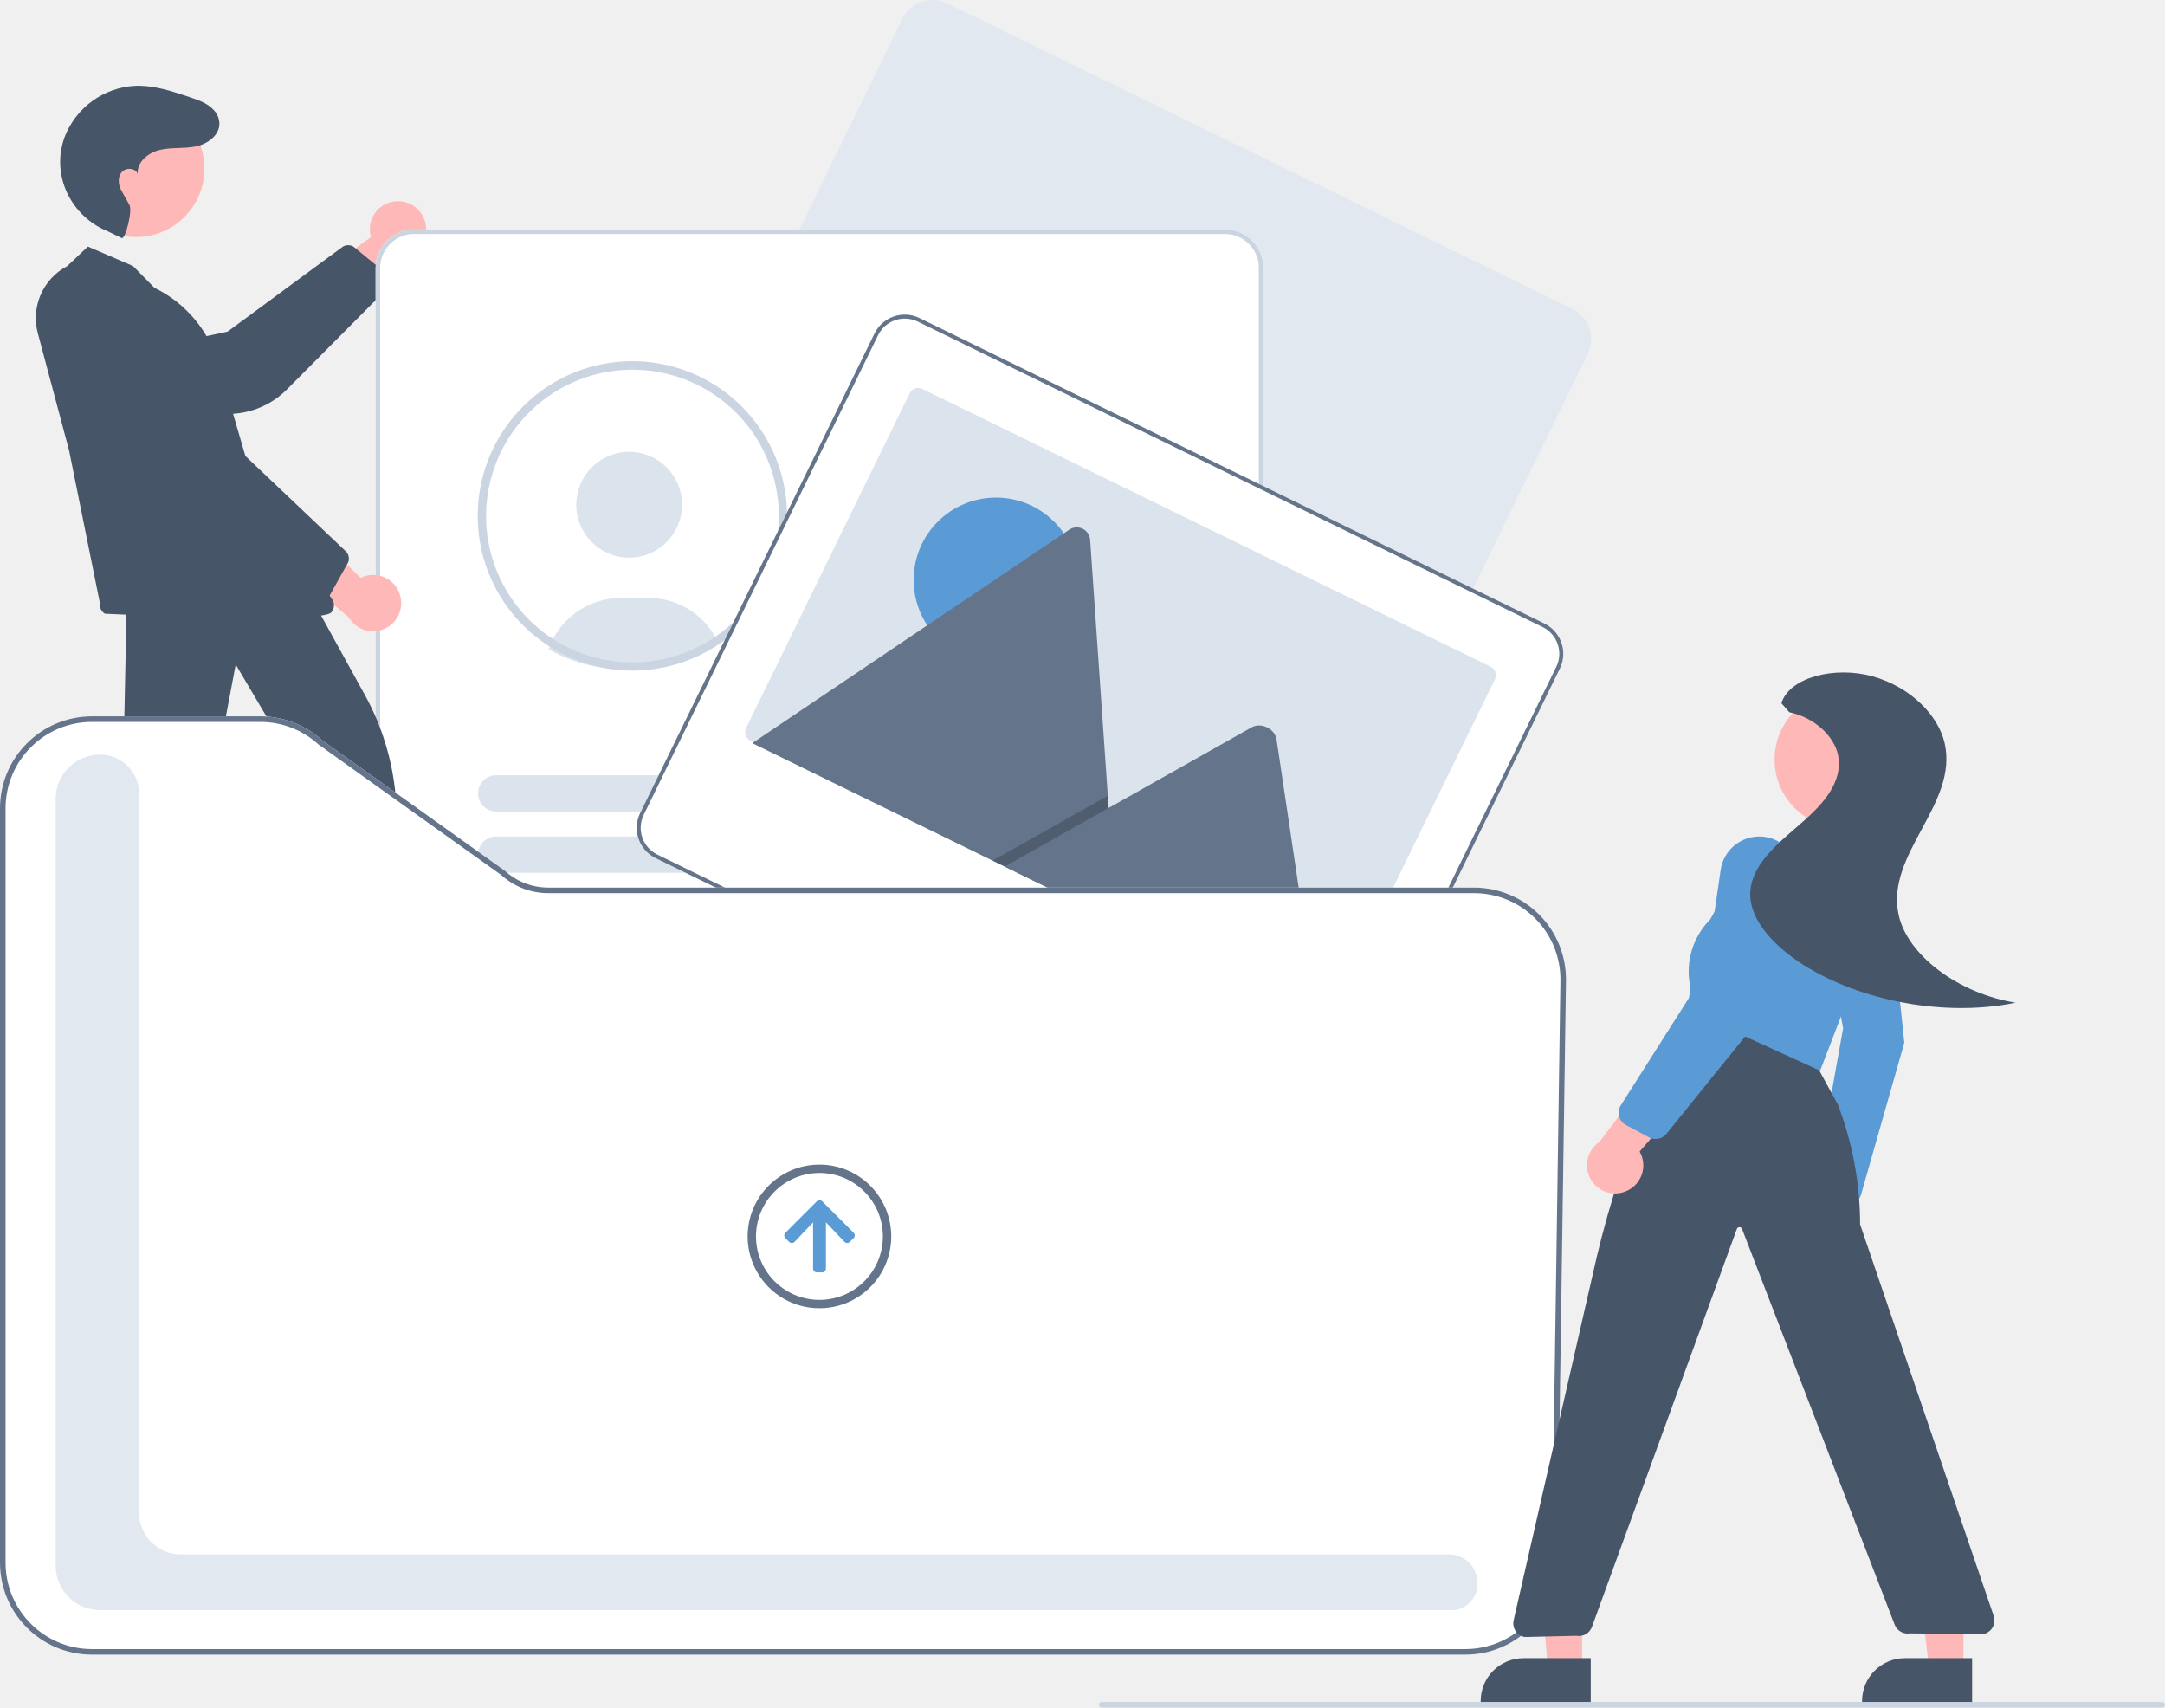
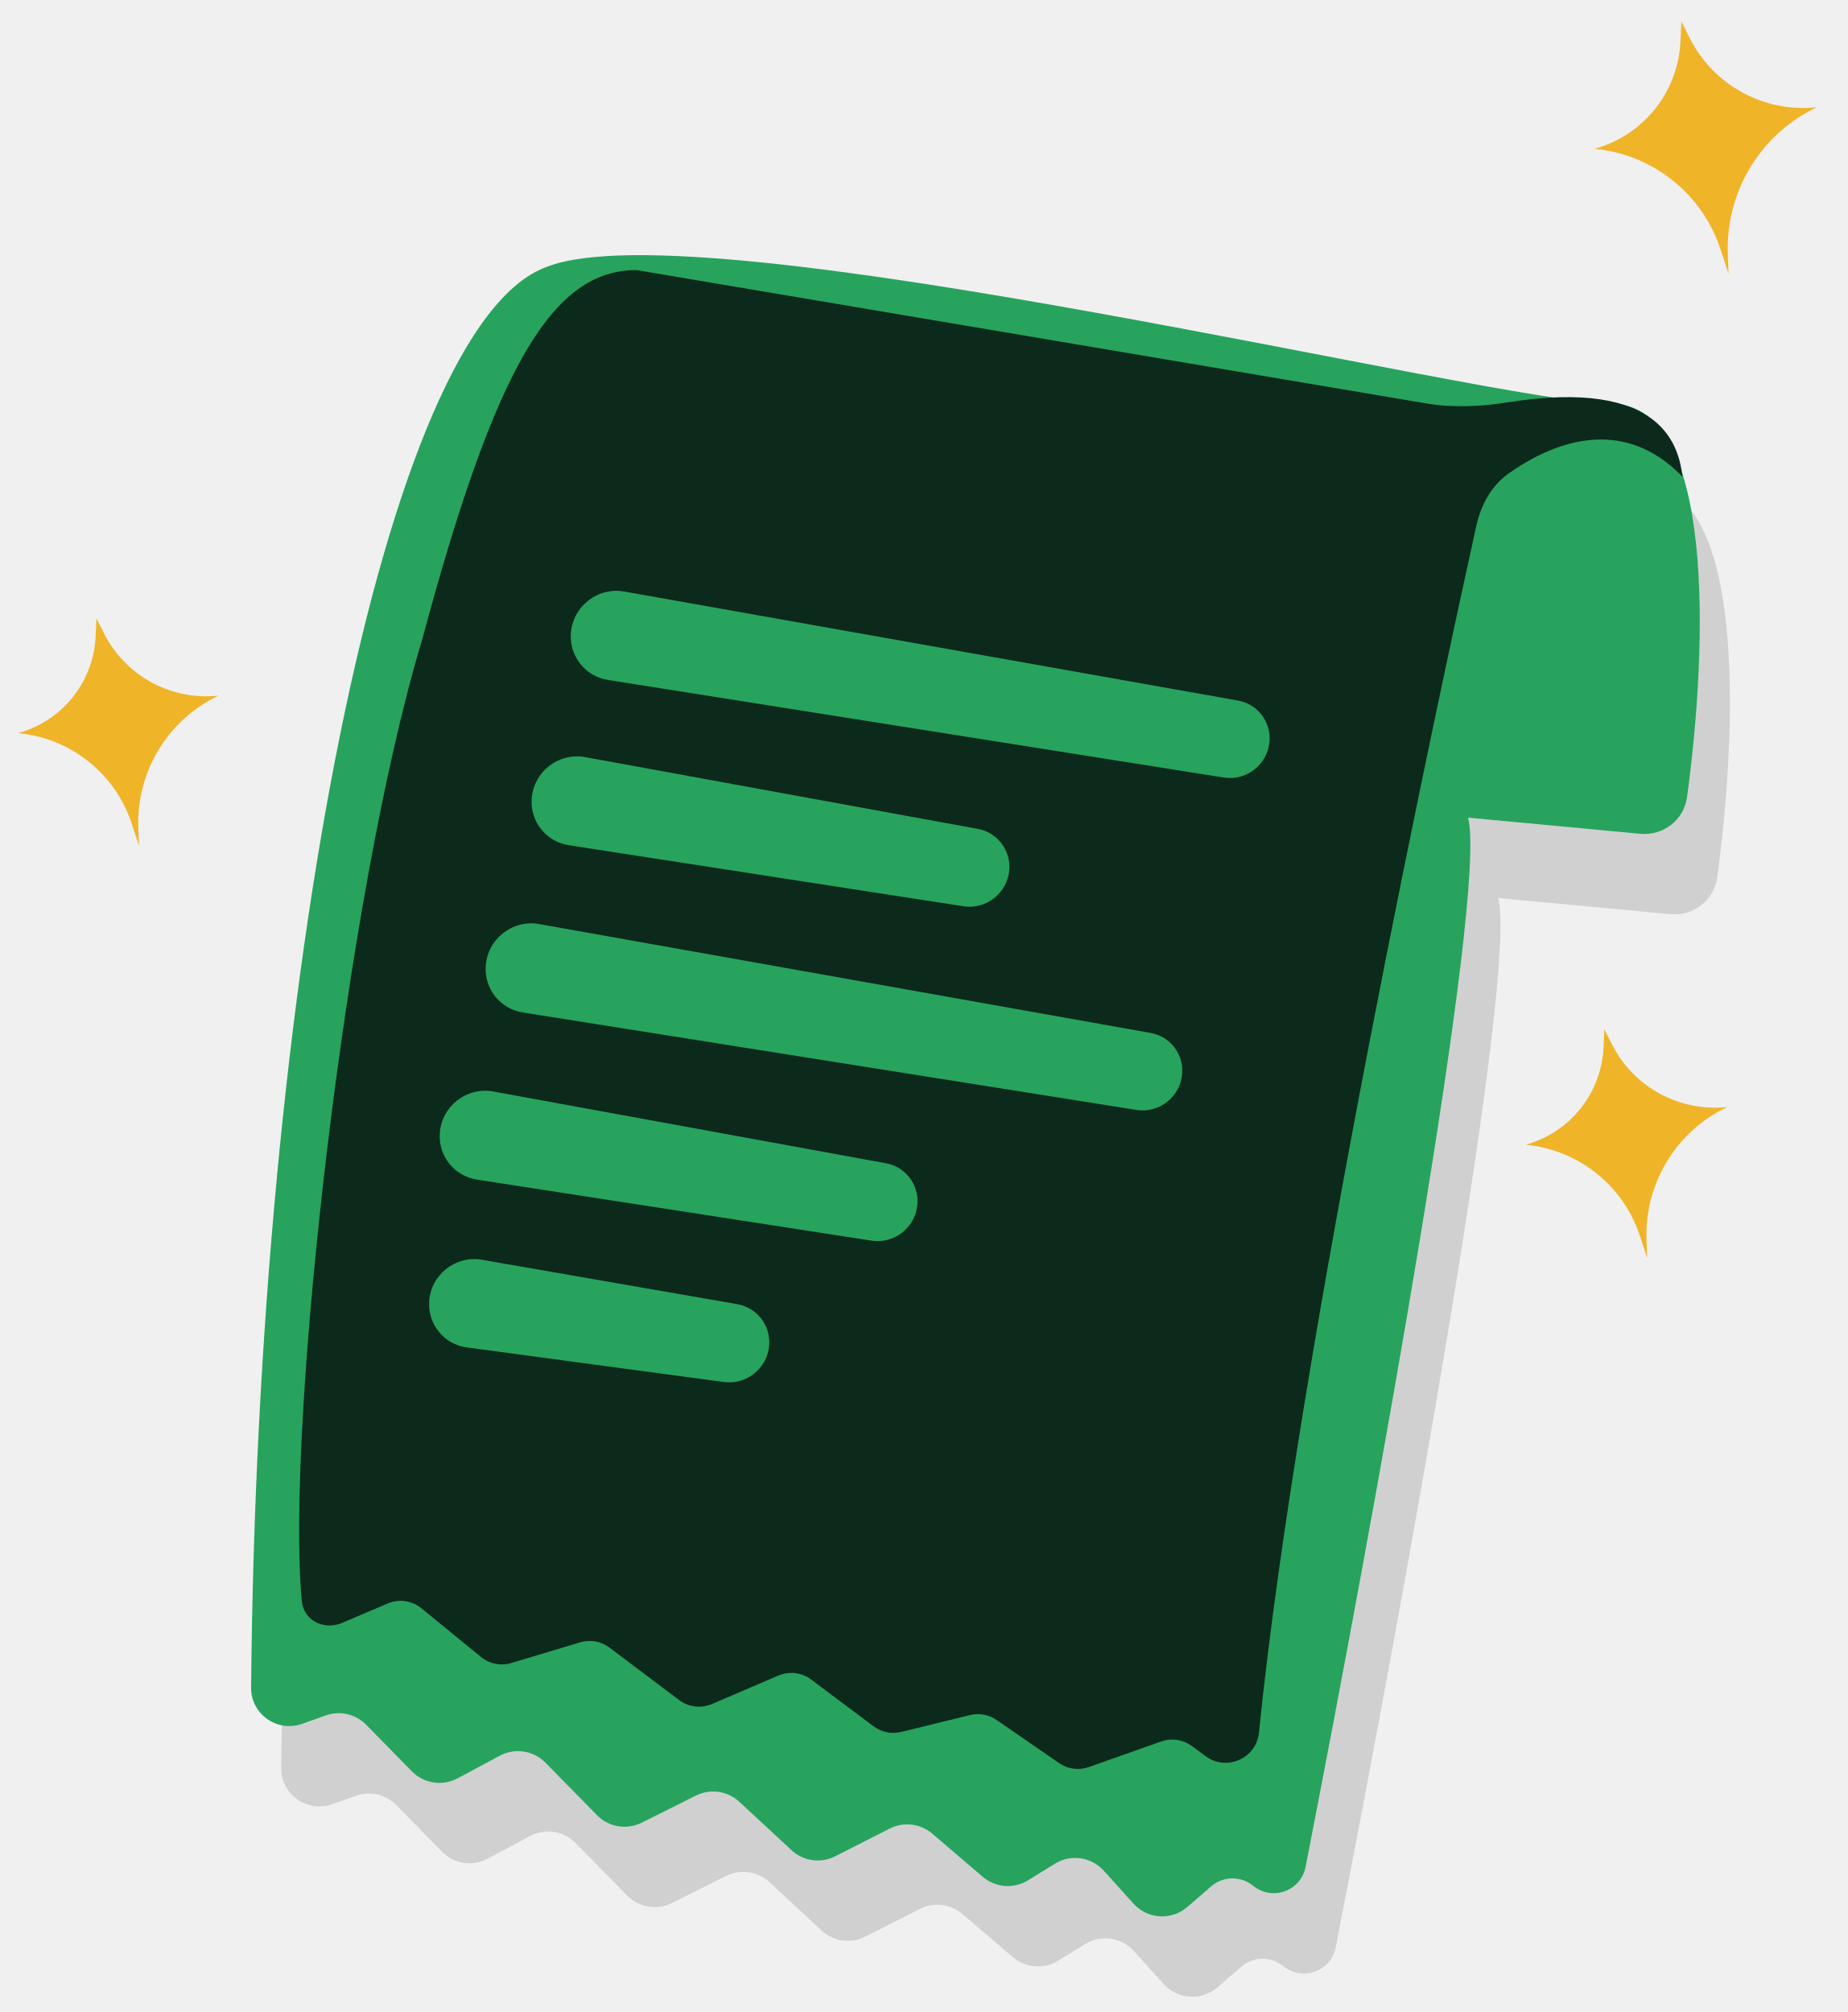
- <svg xmlns="http://www.w3.org/2000/svg" id="b340c189-66f3-4f05-9055-65c54b2ae483" data-name="Layer 1" width="777.697" height="613.285" viewBox="0 0 777.697 613.285">
-   <path d="M352.946,215.692a10.056,10.056,0,0,0-8.543,12.836l-29.075,20.776,17.331,6.669,24.953-20.752a10.11,10.11,0,0,0-4.666-19.53Z" transform="translate(-211.1516 -143.3574)" fill="#ffb8b8" />
-   <path d="M350.242,246.986l-36.064,36.287a29.896,29.896,0,0,1-18.419,8.63l-44.563,4.066a12.28,12.28,0,0,1-9.115-2.865,11.996,11.996,0,0,1,5.293-20.951l45.526-9.694,41.448-30.553a3.793,3.793,0,0,1,3.769.028l11.272,9.234a3.703,3.703,0,0,1,1.868,3.886A3.618,3.618,0,0,1,350.242,246.986Z" transform="translate(-211.1516 -143.3574)" fill="#475569" />
-   <path d="M782.628,266.487a12.132,12.132,0,0,0-6.718-12.199L551.469,144.591a12.1,12.1,0,0,0-16.186,5.551l-.004.008L451.099,322.384a12.121,12.121,0,0,0,5.56,16.19L681.1,448.271a12.121,12.121,0,0,0,16.19-5.56l84.18-172.234A12.012,12.012,0,0,0,782.628,266.487Z" transform="translate(-211.1516 -143.3574)" fill="#e2e8f0" />
-   <path d="M651.142,648.761H359.917a13.845,13.845,0,0,1-13.829-13.829V239.582a13.845,13.845,0,0,1,13.829-13.829H651.142a13.845,13.845,0,0,1,13.829,13.829v395.349A13.845,13.845,0,0,1,651.142,648.761Z" transform="translate(-211.1516 -143.3574)" fill="#fff" />
-   <circle cx="226.008" cy="181.285" r="19" fill="#dbe3ec" />
-   <path d="M408.201,376.572a54.431,54.431,0,0,0,8.399,3.871l.513.178A54.767,54.767,0,0,0,435.32,383.712c1.248,0,2.449-.043,3.572-.128a54.135,54.135,0,0,0,8.123-1.12c1.468-.321,2.932-.705,4.348-1.139.343-.101.66-.2,1.007-.309a55.183,55.183,0,0,0,16.052-8.318,24.805,24.805,0,0,0-1.279-2.149,27.425,27.425,0,0,0-22.983-12.406h-10a27.516,27.516,0,0,0-25.025,16.088A24.984,24.984,0,0,0,408.201,376.572Z" transform="translate(-211.1516 -143.3574)" fill="#dbe3ec" />
-   <path d="M443.607,381.991a3.618,3.618,0,0,0-1.78.625,53.17,53.17,0,0,0,7.971-1.106Z" transform="translate(-211.1516 -143.3574)" fill="#475569" />
-   <path d="M438.312,273.083a55.566,55.566,0,0,0-27.72,103.72,54.639,54.639,0,0,0,8.83,4.11l.52.18a55.258,55.258,0,0,0,18.37,3.12c1.21,0,2.42-.04,3.61-.13a54.65,54.65,0,0,0,8.19-1.13c1.51-.33,2.99-.72,4.39-1.15.34-.1.66-.2,1.01-.31a55.571,55.571,0,0,0-17.2-108.41Zm32.24,97.19a52.681,52.681,0,0,1-15.95,8.41c-.31.1-.63.2-.95.3-1.33.41-2.73.77-4.17,1.08a51.231,51.231,0,0,1-7.75,1.08c-1.13.08-2.28.12-3.42.12a52.544,52.544,0,0,1-17.39-2.95l-.49-.17a51.236,51.236,0,0,1-8.76-4.12,52.576,52.576,0,1,1,58.88-3.75Z" transform="translate(-211.1516 -143.3574)" fill="#cbd5e1" />
-   <path d="M364.676,494.922" transform="translate(-211.1516 -143.3574)" fill="#e2e8f0" />
-   <path d="M651.142,648.761H359.917a13.845,13.845,0,0,1-13.829-13.829V239.582a13.845,13.845,0,0,1,13.829-13.829H651.142a13.845,13.845,0,0,1,13.829,13.829v395.349A13.845,13.845,0,0,1,651.142,648.761ZM359.917,227.38A12.216,12.216,0,0,0,347.715,239.582v395.349a12.216,12.216,0,0,0,12.202,12.202H651.142a12.216,12.216,0,0,0,12.202-12.202V239.582a12.216,12.216,0,0,0-12.202-12.202Z" transform="translate(-211.1516 -143.3574)" fill="#cbd5e1" />
-   <path d="M594.764,328.433H512.358a6.519,6.519,0,1,1,0-13.039H594.764a6.519,6.519,0,1,1,0,13.039Z" transform="translate(-211.1516 -143.3574)" fill="#dbe3ec" />
-   <path d="M621.656,350.436H512.358a6.519,6.519,0,1,1,0-13.039h109.299a6.519,6.519,0,0,1,0,13.039Z" transform="translate(-211.1516 -143.3574)" fill="#dbe3ec" />
-   <path d="M594.644,434.825H389.403a6.519,6.519,0,1,1,0-13.039H594.644a6.519,6.519,0,1,1,0,13.039Z" transform="translate(-211.1516 -143.3574)" fill="#dbe3ec" />
-   <path d="M621.536,456.827H389.403a6.519,6.519,0,1,1,0-13.039H621.536a6.519,6.519,0,0,1,0,13.039Z" transform="translate(-211.1516 -143.3574)" fill="#dbe3ec" />
-   <path d="M594.644,507.398H389.403a6.519,6.519,0,1,1,0-13.039H594.644a6.519,6.519,0,1,1,0,13.039Z" transform="translate(-211.1516 -143.3574)" fill="#dbe3ec" />
-   <path d="M621.536,529.401H389.403a6.519,6.519,0,0,1,0-13.039H621.536a6.519,6.519,0,1,1,0,13.039Z" transform="translate(-211.1516 -143.3574)" fill="#dbe3ec" />
-   <path d="M594.644,579.971H389.403a6.519,6.519,0,0,1,0-13.039H594.644a6.519,6.519,0,1,1,0,13.039Z" transform="translate(-211.1516 -143.3574)" fill="#dbe3ec" />
-   <path d="M621.536,601.974H389.403a6.519,6.519,0,0,1,0-13.039H621.536a6.519,6.519,0,0,1,0,13.039Z" transform="translate(-211.1516 -143.3574)" fill="#dbe3ec" />
-   <path d="M772.628,379.487a12.132,12.132,0,0,0-6.718-12.199L541.469,257.591a12.1,12.1,0,0,0-16.186,5.551l-.004.008L441.099,435.384a12.121,12.121,0,0,0,5.56,16.19L671.1,561.271a12.121,12.121,0,0,0,16.19-5.56l84.18-172.234A12.012,12.012,0,0,0,772.628,379.487Z" transform="translate(-211.1516 -143.3574)" fill="#fff" />
-   <path d="M772.628,379.487a12.132,12.132,0,0,0-6.718-12.199L541.469,257.591a12.1,12.1,0,0,0-16.186,5.551l-.004.008L441.099,435.384a12.121,12.121,0,0,0,5.56,16.19L671.1,561.271a12.121,12.121,0,0,0,16.19-5.56l84.18-172.234A12.012,12.012,0,0,0,772.628,379.487ZM686.01,555.086a10.693,10.693,0,0,1-14.285,4.906L447.284,450.295a10.693,10.693,0,0,1-4.906-14.285l84.18-172.234a10.693,10.693,0,0,1,14.285-4.906L765.285,368.568a10.693,10.693,0,0,1,4.906,14.285Z" transform="translate(-211.1516 -143.3574)" fill="#64748b" />
-   <path d="M748.148,387.319,689.367,507.584a3.369,3.369,0,0,1-4.506,1.549l-0,0-204.16-99.784a2.839,2.839,0,0,1-.417-.246,3.367,3.367,0,0,1-1.131-4.262l58.78-120.265a3.369,3.369,0,0,1,4.506-1.549h0L746.6,382.811a3.369,3.369,0,0,1,1.549,4.506l0,0Z" transform="translate(-211.1516 -143.3574)" fill="#dbe3ec" />
-   <circle cx="357.759" cy="208.287" r="29.567" fill="#5b9bd5" />
-   <path d="M612.202,474.217,481.888,410.526a2.954,2.954,0,0,1-.468-.277l113.81-76.633a4.803,4.803,0,0,1,7.512,3.671l6.348,91.858.306,4.397Z" transform="translate(-211.1516 -143.3574)" fill="#64748b" />
-   <polygon points="401.05 330.86 356.558 309.114 393.905 288.064 396.594 286.548 397.938 285.789 398.244 290.185 401.05 330.86" opacity="0.2" style="isolation:isolate" />
-   <path d="M684.759,509.68,572.049,454.592l37.347-21.05,2.689-1.517L660.752,404.592c3.19-1.798,7.761.227,8.798,3.667a5.718,5.718,0,0,1,.16.711Z" transform="translate(-211.1516 -143.3574)" fill="#64748b" />
-   <polygon points="125.844 376.82 138.103 376.819 143.936 329.531 125.841 329.532 125.844 376.82" fill="#ffb8b8" />
-   <path d="M333.868,516.175l24.144-.001h.001a15.386,15.386,0,0,1,15.386,15.386v.5l-39.531.001Z" transform="translate(-211.1516 -143.3574)" fill="#475569" />
-   <polygon points="30.551 369.014 43.253 371.498 58.881 323.688 40.135 320.021 30.551 369.014" fill="#ffb8b8" />
-   <path d="M239.274,507.59l25.014,4.893.001 0a16.243,16.243,0,0,1,12.822,19.06l-.101.518L236.055,524.05Z" transform="translate(-211.1516 -143.3574)" fill="#475569" />
-   <path d="M354.832,357.056a10.056,10.056,0,0,0-14.136-6.159l-25.554-24.979L311.616,344.15l24.807,20.926a10.11,10.11,0,0,0,18.409-8.019Z" transform="translate(-211.1516 -143.3574)" fill="#ffb8b8" />
-   <circle cx="48.871" cy="60.566" r="24.561" fill="#ffb8b8" />
-   <path d="M254.865,228.86c1.305.571,3.977-9.827,2.78-11.907-1.78-3.093-1.675-3.071-2.857-5.117s-1.446-4.847.084-6.648,5.072-1.562,5.77.696c-.449-4.288,3.792-7.735,7.993-8.703s8.632-.367,12.857-1.229c4.902-1,10.003-5.11,8.047-10.501a7.593,7.593,0,0,0-1.481-2.434c-2.26-2.541-5.421-3.626-8.512-4.675-6.43-2.182-13.036-4.392-19.822-4.151a28.798,28.798,0,0,0-25.446,18.609,26.156,26.156,0,0,0-1.083,4.025c-2.329,12.524,4.944,24.878,16.756,29.647Z" transform="translate(-211.1516 -143.3574)" fill="#475569" />
-   <path d="M248.835,363.784a3.754,3.754,0,0,1-1.778-3.717l-11.083-54.901-11.234-42.135h0A21.074,21.074,0,0,1,235.291,238.94l7.427-7.027,16.202,6.98,7.699,7.828a44.027,44.027,0,0,1,22.993,27.261L301.961,316.237,330.478,358.664a3.773,3.773,0,0,1-.369,4.68C326.142,367.611,248.835,363.784,248.835,363.784Z" transform="translate(-211.1516 -143.3574)" fill="#475569" />
-   <path d="M323.548,359.884l-42.051-29.14A29.896,29.896,0,0,1,269.77,314.124L257.95,270.965a12.28,12.28,0,0,1,1.221-9.477,11.996,11.996,0,0,1,21.554,1.536l17.53,43.12,37.35,35.446a3.793,3.793,0,0,1,.634,3.716l-7.113,12.717a3.703,3.703,0,0,1-3.499,2.521A3.618,3.618,0,0,1,323.548,359.884Z" transform="translate(-211.1516 -143.3574)" fill="#475569" />
-   <path d="M236.188,505.053a3.744,3.744,0,0,1-.448-3.423l19.454-70.72,1.438-69.295,65.486-4.491.318-.021,19.724,35.749a91.977,91.977,0,0,1,11.1,36.235l6.5,71.23a3.716,3.716,0,0,1-3.251,4.064l-19.746,1.878a3.674,3.674,0,0,1-4.079-3.111l-8.018-72.383-28.85-48.745-9.684,51.318L266.071,504.207a3.719,3.719,0,0,1-3.458,2.426l-23.4.01A3.639,3.639,0,0,1,236.188,505.053Z" transform="translate(-211.1516 -143.3574)" fill="#475569" />
-   <path d="M737.616,737.643H244.152a33.037,33.037,0,0,1-33-33v-271a33.037,33.037,0,0,1,33-33h60.503a32.925,32.925,0,0,1,22.195,8.58l65.612,46.851a23.182,23.182,0,0,0,15.659,6.069H740.68A33,33,0,0,1,773.677,495.625l-3.064,209.5A33.138,33.138,0,0,1,737.616,737.643Z" transform="translate(-211.1516 -143.3574)" fill="#fff" />
-   <path d="M733.232,721.643H247.071a15.938,15.938,0,0,1-15.919-15.919V430.292A15.938,15.938,0,0,1,247.071,414.373a14.096,14.096,0,0,1,14.081,14.081v258.27A14.936,14.936,0,0,0,276.071,701.643H731.59a10.125,10.125,0,0,1,9.915,7.587,9.72,9.72,0,0,1-4.307,11.185A7.595,7.595,0,0,1,733.232,721.643Z" transform="translate(-211.1516 -143.3574)" fill="#e2e8f0" />
-   <path d="M494.576,589.37l-1.28-1.28a1.37,1.37,0,0,1-.064-1.936q.031-.033.064-.064l11.23-11.24a1.37,1.37,0,0,1,1.936-.064q.033.031.064.064l11.23,11.23a1.39,1.39,0,0,1,.035,1.965l-.035.035-1.28,1.28a1.39,1.39,0,0,1-1.965.035l-.035-.035-6.64-7v16.61a1.38,1.38,0,0,1-1.37,1.39l-.01 0h-1.85a1.39,1.39,0,0,1-1.39-1.39h0V582.38l-6.64,7a1.39,1.39,0,0,1-1.966.025Z" transform="translate(-211.1516 -143.3574)" fill="#5b9bd5" />
-   <path d="M505.506,564.64a22.79,22.79,0,1,1-22.79,22.79h0a22.81,22.81,0,0,1,22.79-22.79m0-3a25.79,25.79,0,1,0,25.79,25.79h0A25.79,25.79,0,0,0,505.506,561.64Z" transform="translate(-211.1516 -143.3574)" fill="#64748b" />
-   <path d="M737.616,737.643H244.152a33.037,33.037,0,0,1-33-33v-271a33.037,33.037,0,0,1,33-33h60.503a32.925,32.925,0,0,1,22.195,8.58l65.612,46.851a23.182,23.182,0,0,0,15.659,6.069H740.68A33,33,0,0,1,773.677,495.625l-3.064,209.5A33.138,33.138,0,0,1,737.616,737.643Zm-493.465-335a31.035,31.035,0,0,0-31,31v271a31.035,31.035,0,0,0,31,31h493.465a31.13,31.13,0,0,0,30.997-30.547l3.064-209.5a31,31,0,0,0-30.997-31.453H408.12a25.179,25.179,0,0,1-16.962-6.551l-65.611-46.851a30.931,30.931,0,0,0-20.892-8.098Z" transform="translate(-211.1516 -143.3574)" fill="#64748b" />
-   <polygon points="568.285 599.561 556.025 599.561 552.193 552.273 568.287 552.274 568.285 599.561" fill="#ffb8b8" />
-   <path d="M782.563,754.803l-39.531-.001v-.5a15.386,15.386,0,0,1,15.386-15.386h.001l24.144.001Z" transform="translate(-211.1516 -143.3574)" fill="#475569" />
-   <polygon points="705.285 599.561 693.025 599.561 687.193 552.273 705.287 552.274 705.285 599.561" fill="#ffb8b8" />
-   <path d="M919.563,754.803l-39.531-.001v-.5a15.386,15.386,0,0,1,15.386-15.386h.001l24.144.001Z" transform="translate(-211.1516 -143.3574)" fill="#475569" />
-   <path d="M876.125,596.733a11.291,11.291,0,0,0,.291-14.301,9.299,9.299,0,0,0-1.071-1.091l9.234-34.092-15.39,5.106-6.409,31.591a11.372,11.372,0,0,0,1.017,12.449A7.899,7.899,0,0,0,876.125,596.733Z" transform="translate(-211.1516 -143.3574)" fill="#ffb8b8" />
-   <path d="M875.533,575.762a3.909,3.909,0,0,1-.576-.043l-8.02-1.209a4.343,4.343,0,0,1-3.013-2.087,5.603,5.603,0,0,1-.703-3.873l10.005-55.882-6.786-35.901c-1.308-6.909,2.067-13.887,7.851-16.232a10.728,10.728,0,0,1,10.493,1.344,14.317,14.317,0,0,1,5.621,10.208l4.802,45.776-.057.199L879.695,572.311A4.476,4.476,0,0,1,875.533,575.762Z" transform="translate(-211.1516 -143.3574)" fill="#5b9bd5" />
-   <circle cx="662.013" cy="272.831" r="24.561" fill="#ffb8b8" />
-   <path d="M860.59,530.359a4.971,4.971,0,0,1-1.789-.333l-38.821-14.932a4.983,4.983,0,0,1-3.161-5.328l1.559-11.693a26.501,26.501,0,0,1,6.25-23.59l.945-1.04,11.485-20.944a12.26,12.26,0,0,1,16.731-4.808l20.282,11.334a12.238,12.238,0,0,1,5.65,6.825,37.406,37.406,0,0,1-.573,25.196L865.262,527.154A5.035,5.035,0,0,1,860.59,530.359Z" transform="translate(-211.1516 -143.3574)" fill="#5b9bd5" />
-   <path d="M758.852,731.308l-.053-.01a5.001,5.001,0,0,1-3.922-6.06l29.749-130.04a350.679,350.679,0,0,1,20.102-60.146l12.656-28.856,47.226,21.56,6.743,12.333a120.697,120.697,0,0,1,7.976,43.022l47.987,140.632a5,5,0,0,1-3.91,6.546l-26.269-.297a4.045,4.045,0,0,1-.751.063,4.967,4.967,0,0,1-4.621-3.135l-54.854-142.186a1.006,1.006,0,0,0-.962-.62.971.971,0,0,0-.903.657l-52.048,142.894a4.976,4.976,0,0,1-5.588,3.21Z" transform="translate(-211.1516 -143.3574)" fill="#475569" />
-   <path d="M794.765,571.392a10.056,10.056,0,0,0,5.365-14.456l23.523-26.901-18.399-2.509-19.517,25.93a10.11,10.11,0,0,0,9.028,17.935Z" transform="translate(-211.1516 -143.3574)" fill="#ffb8b8" />
-   <path d="M805.854,552.442a5.009,5.009,0,0,1-2.348-.586l-8.278-4.415a5.001,5.001,0,0,1-1.869-7.091l30.574-48.177,5.302-36.356a14.035,14.035,0,1,1,27.521,5.356l-10.946,44.811-36.063,44.604A4.984,4.984,0,0,1,805.854,552.442Z" transform="translate(-211.1516 -143.3574)" fill="#5b9bd5" />
-   <path d="M851.057,395.924c2.841-9.316,19.255-13.473,32.898-9.607s23.444,14,25.726,23.909c5.052,21.942-21.3,39.751-16.525,61.695,3.159,14.519,21.436,28.246,42.02,31.562-22.685,4.746-50.373.574-71.41-10.759-13.093-7.054-24.077-17.699-23.911-28.435.1-6.501,4.236-12.249,9.293-17.216s11.111-9.381,15.752-14.565,7.857-11.391,6.502-17.972-8.235-13.443-17.494-15.358Z" transform="translate(-211.1516 -143.3574)" fill="#475569" />
-   <path d="M987.848,756.643h-381a1,1,0,0,1,0-2h381a1,1,0,0,1,0,2Z" transform="translate(-211.1516 -143.3574)" fill="#cbd5e1" />
+ <svg xmlns="http://www.w3.org/2000/svg" width="336" height="366" viewBox="0 0 336 366" fill="none">
+   <path d="M291.671 190.52L291.823 187.24L293.189 189.953C297.117 197.753 305.465 202.305 314.149 201.381C304.862 205.808 299.097 215.333 299.483 225.614L299.604 228.848L298.285 224.828C295.272 215.647 287.098 209.13 277.477 208.239C285.55 206.035 291.282 198.879 291.671 190.52Z" fill="#f0b429" />
+   <path d="M305.661 7.539L305.83 3.921L307.336 6.913C311.666 15.513 320.871 20.532 330.446 19.514C320.206 24.394 313.85 34.897 314.275 46.232L314.408 49.798L312.954 45.365C309.632 35.243 300.62 28.058 290.012 27.075C298.913 24.645 305.233 16.755 305.661 7.539Z" fill="#f0b429" />
+   <path d="M17.394 115.754L17.546 112.493L18.903 115.19C22.806 122.941 31.103 127.465 39.733 126.547C30.503 130.946 24.774 140.412 25.157 150.629L25.278 153.843L23.967 149.848C20.973 140.724 12.85 134.248 3.289 133.362C11.312 131.172 17.008 124.061 17.394 115.754Z" fill="#f0b429" />
+   <path d="M64.74 326.668L60.457 328.193C55.899 329.815 51.111 326.432 51.154 321.595C52.289 193.409 75.256 73.716 104.988 63.144C133.132 52.098 277.708 88.044 298.517 88.044C317.533 88.044 316.107 131.993 312.335 159.647C311.768 163.799 307.992 166.682 303.82 166.291L272.506 163.355C276.139 176.915 255.391 290.685 242.949 354.249C242.09 358.635 236.874 360.476 233.411 357.651C231.183 355.832 227.97 355.878 225.793 357.758L221.434 361.522C218.553 364.01 214.211 363.74 211.661 360.913L206.245 354.908C203.981 352.398 200.247 351.864 197.371 353.639L192.465 356.666C189.876 358.263 186.553 358.006 184.241 356.03L175.039 348.167C172.888 346.328 169.842 345.966 167.32 347.248L157.388 352.295C154.773 353.624 151.608 353.182 149.457 351.188L139.956 342.377C137.818 340.395 134.674 339.945 132.066 341.249L122.205 346.18C119.489 347.538 116.208 346.99 114.08 344.824L104.69 335.263C102.511 333.044 99.131 332.529 96.391 333.997L88.705 338.114C85.963 339.583 82.579 339.066 80.401 336.844L72.086 328.363C70.177 326.415 67.31 325.754 64.74 326.668Z" fill="#0b0b10" fill-opacity="0.14" />
+   <path d="M59.258 312.049L54.974 313.574C50.417 315.196 45.628 311.813 45.671 306.976C46.806 178.789 69.773 59.097 99.506 48.525C127.65 37.479 272.226 73.425 293.035 73.425C312.05 73.425 310.624 117.374 306.852 145.028C306.286 149.18 302.51 152.063 298.338 151.672L267.024 148.736C270.657 162.296 249.908 276.066 237.466 339.63C236.608 344.016 231.392 345.857 227.929 343.032C225.7 341.213 222.488 341.258 220.311 343.138L215.952 346.903C213.07 349.391 208.729 349.121 206.179 346.293L200.762 340.288C198.498 337.779 194.765 337.245 191.888 339.02L186.982 342.047C184.394 343.644 181.071 343.387 178.759 341.411L169.557 333.547C167.406 331.709 164.36 331.347 161.838 332.629L151.906 337.676C149.291 339.005 146.125 338.563 143.975 336.568L134.473 327.758C132.335 325.775 129.192 325.326 126.583 326.63L116.723 331.561C114.007 332.918 110.725 332.371 108.598 330.204L99.208 320.643C97.029 318.425 93.649 317.91 90.908 319.378L83.223 323.495C80.48 324.964 77.097 324.447 74.919 322.225L66.603 313.744C64.694 311.796 61.827 311.135 59.258 312.049Z" fill="#27a35e" />
+   <path d="M115.775 49.127L259.385 73.38C264.282 74.207 269.3 73.969 274.205 73.192C302.606 68.689 305.36 81.32 306.041 86.734C294.551 74.818 281.292 81.245 274.439 86.104C271.229 88.38 269.363 91.866 268.515 95.709C262.375 123.529 236.054 245.044 228.995 315.172C228.524 319.855 223.128 322.273 219.332 319.489L216.764 317.606C215.164 316.433 213.087 316.127 211.217 316.788L198.047 321.443C196.233 322.083 194.223 321.816 192.64 320.724L181.263 312.873C179.851 311.899 178.09 311.575 176.424 311.984L163.925 315.054C162.18 315.483 160.335 315.107 158.897 314.03L147.532 305.516C145.817 304.231 143.545 303.959 141.574 304.802L129.494 309.974C127.518 310.82 125.24 310.544 123.523 309.25L110.853 299.708C109.326 298.558 107.343 298.204 105.513 298.755L93.02 302.518C91.109 303.094 89.037 302.682 87.492 301.419L76.656 292.564C74.929 291.153 72.562 290.816 70.509 291.69L62.247 295.207C58.919 296.624 55.223 294.809 54.89 291.207C52.004 259.901 62.604 163.354 76.781 116.374C90.16 66.502 100.511 49.127 115.775 49.127Z" fill="#0c2a1b" />
+   <path d="M225.179 127.438L113.543 107.604C108.705 106.744 104.143 110.337 103.833 115.251C103.571 119.402 106.476 123.036 110.577 123.686L222.597 141.44C226.772 142.102 230.655 138.986 230.921 134.76C231.146 131.196 228.688 128.061 225.179 127.438Z" fill="#27a35e" />
+   <path d="M209.295 187.903L98.059 168.093C93.221 167.232 88.657 170.824 88.347 175.739C88.084 179.889 90.988 183.522 95.087 184.173L206.708 201.904C210.883 202.567 214.767 199.451 215.034 195.224C215.259 191.661 212.803 188.527 209.295 187.903Z" fill="#27a35e" />
+   <path d="M177.85 150.78L106.423 137.723C101.59 136.839 97.015 140.424 96.705 145.339C96.443 149.488 99.355 153.116 103.457 153.751L175.245 164.857C179.435 165.505 183.322 162.375 183.589 158.136C183.815 154.566 181.362 151.422 177.85 150.78Z" fill="#27a35e" />
+   <path d="M161.137 211.608L89.71 198.551C84.877 197.668 80.302 201.252 79.992 206.167C79.73 210.316 82.642 213.945 86.744 214.579L158.532 225.685C162.722 226.334 166.609 223.203 166.876 218.964C167.102 215.394 164.649 212.25 161.137 211.608Z" fill="#27a35e" />
+   <path d="M134.09 237.236L87.642 229.161C82.863 228.33 78.368 231.883 78.062 236.735C77.798 240.916 80.777 244.553 84.923 245.111L131.675 251.4C135.839 251.96 139.648 248.831 139.913 244.632C140.141 241.024 137.645 237.854 134.09 237.236Z" fill="#27a35e" />
</svg>
